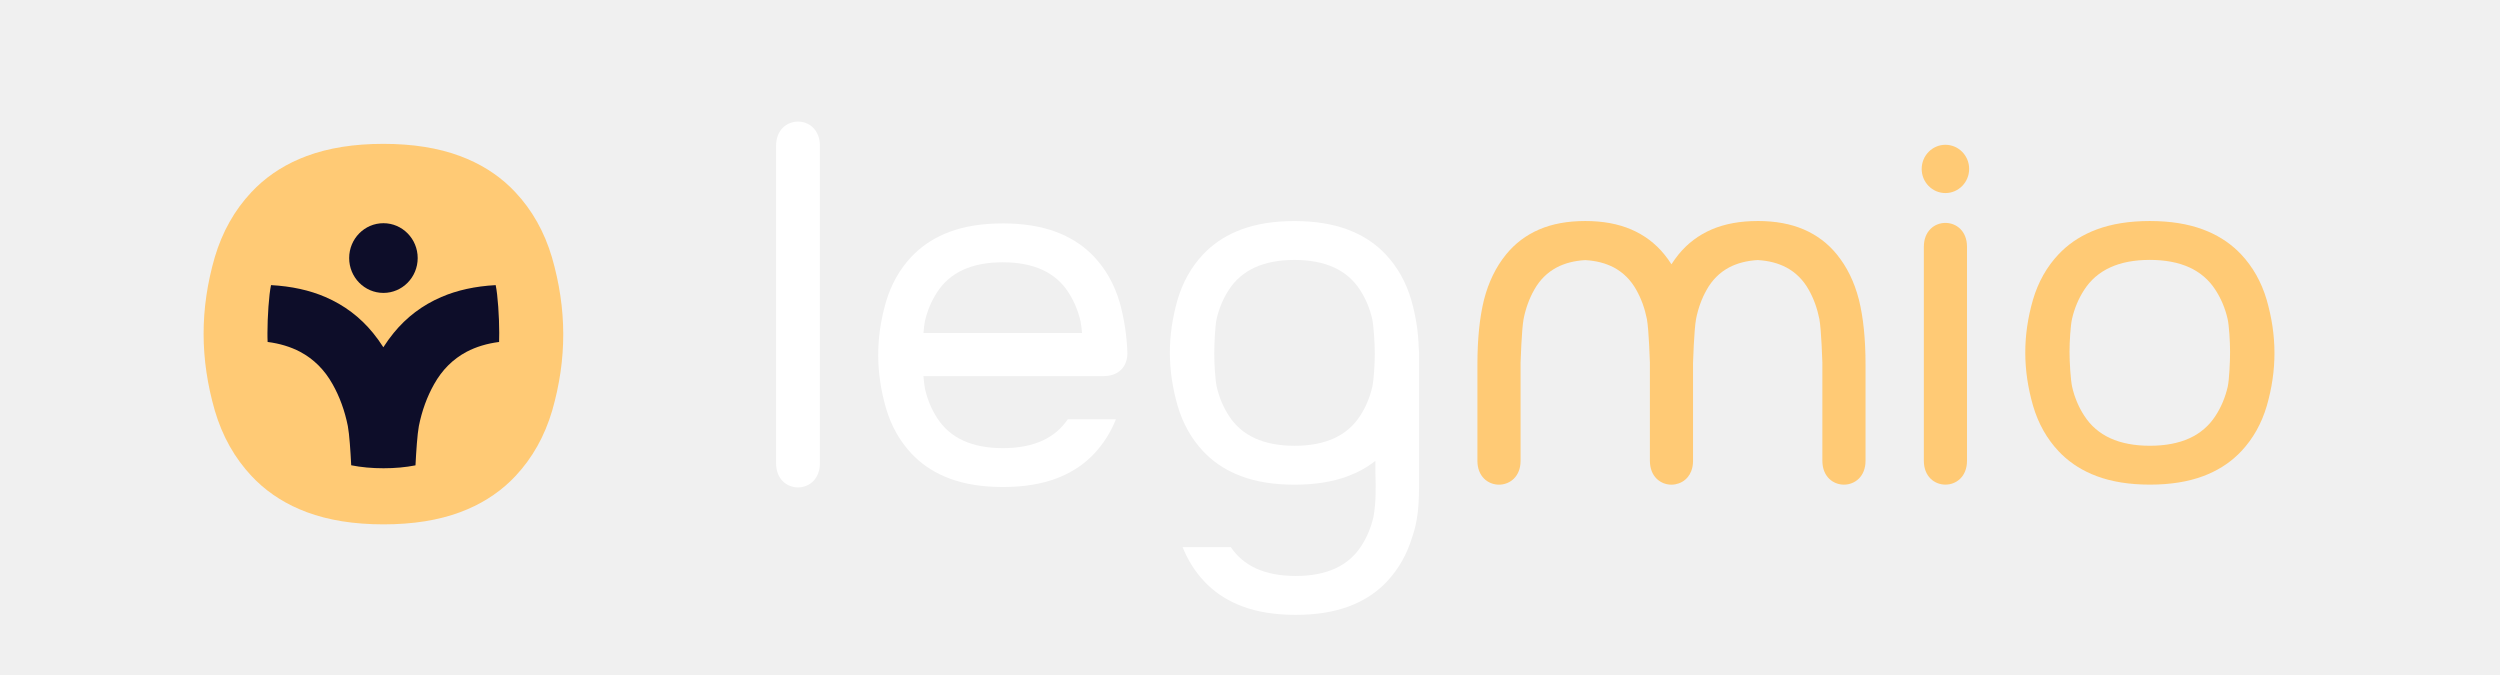
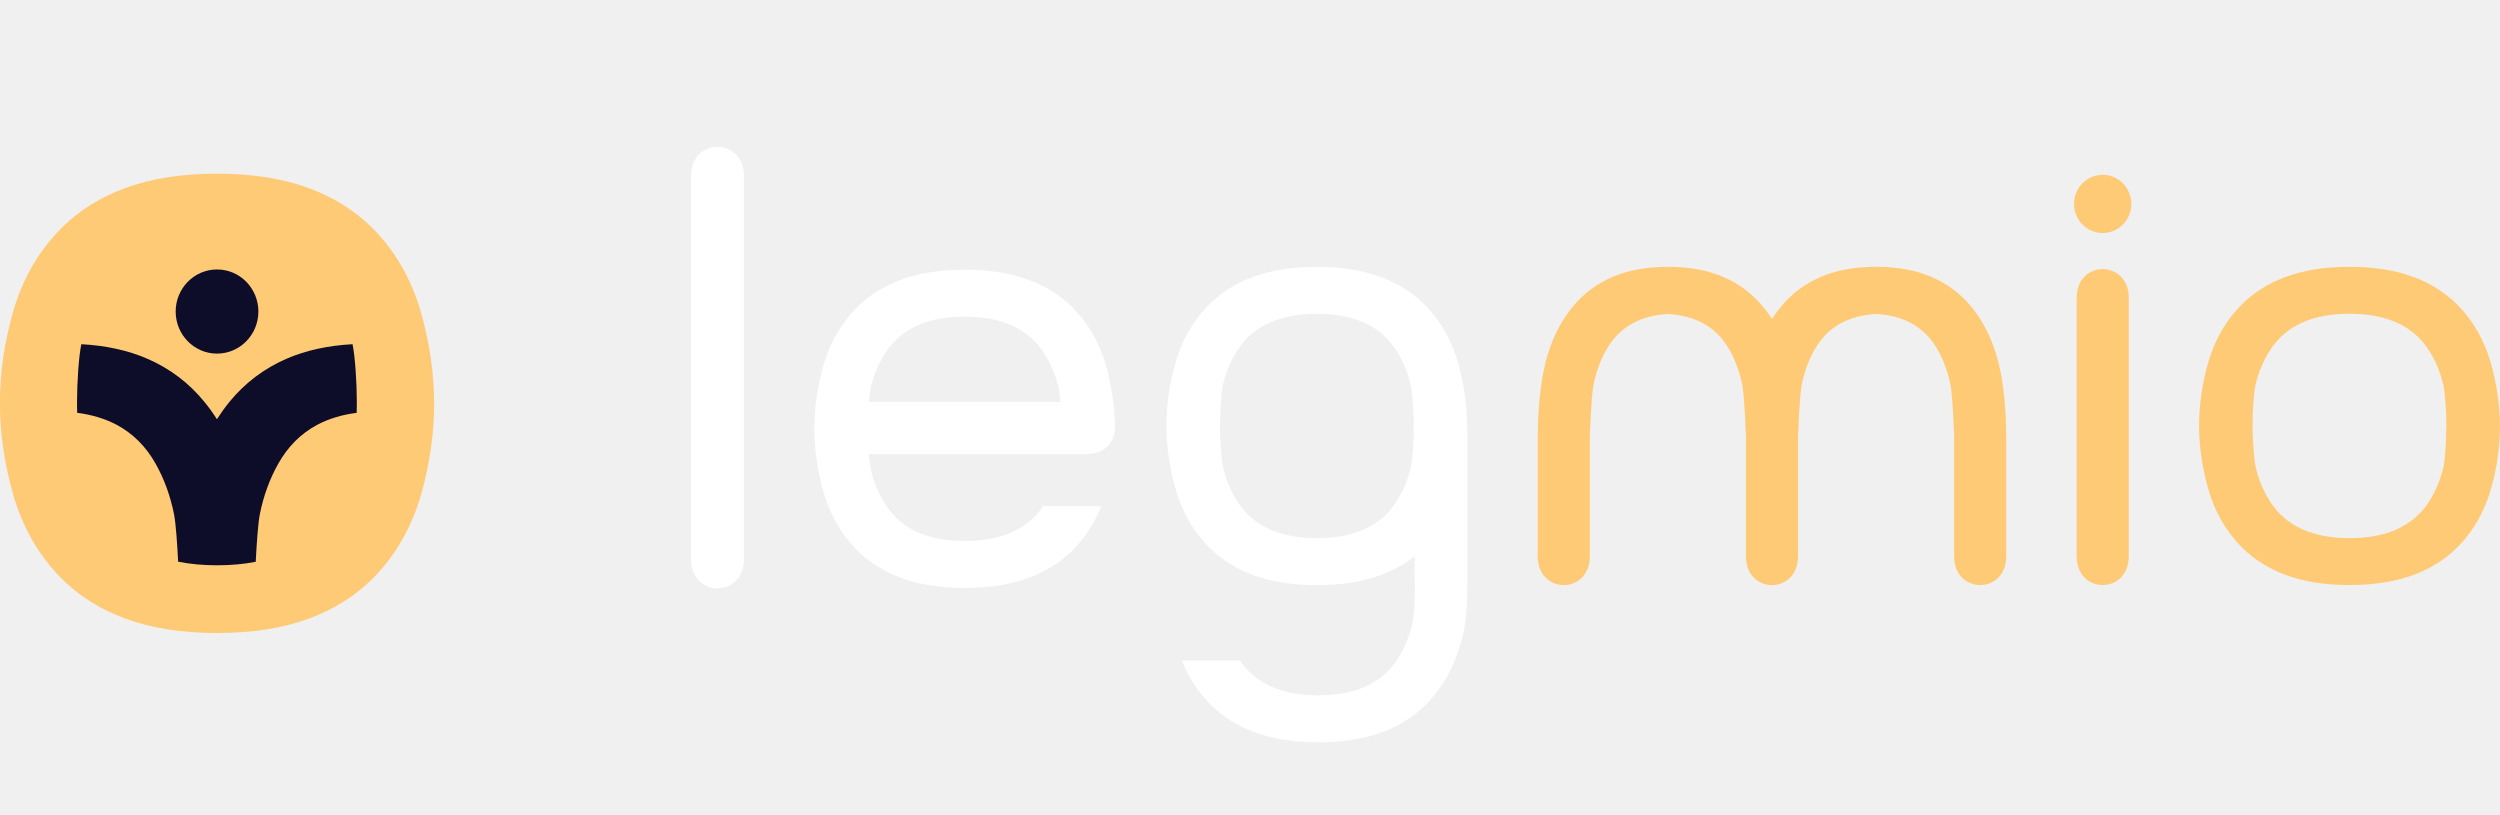
- <svg xmlns="http://www.w3.org/2000/svg" width="188.556mm" height="50.862mm" viewBox="0 0 188.556 50.862" version="1.1" id="svg1" xml:space="preserve">
+ <svg xmlns="http://www.w3.org/2000/svg" width="156.19mm" height="50.862mm" viewBox="15.36 0 156.19 50.862" version="1.1" id="svg1" xml:space="preserve">
  <defs id="defs1">
    <linearGradient id="swatch6">
      <stop style="stop-color:#0d0d29;stop-opacity:1;" offset="0" id="stop6" />
    </linearGradient>
  </defs>
  <g id="layer1" transform="translate(-8.386169,-205.7285)">
    <g id="g1-3-6-9-3-0-9-8" transform="matrix(1.235619,0,0,1.235619,-82.38848,-100.6652)" />
    <g id="g1-3-8-9-52" transform="matrix(1.180921,0.2510126,-0.2510126,1.180921,-75.63569,145.7428)">
      <g id="path8-1-3-2-5-7-4-0-6-6-2-7-4-3-4-8-9-5-6-9-0-5-0-7-7-9-5-5-5-6-6-7-0-1-7" style="opacity:1" transform="translate(-0.4287265,0.09112863)" />
    </g>
    <g id="g1-3-6-9-3-0-9-7-8-0" transform="matrix(1.235619,0,0,1.235619,-131.1406,-400.2302)" />
    <g id="g1-3-6-9-3-0-9-7-8-4" transform="matrix(1.235619,0,0,1.235619,-44.35729,-358.426)" />
    <g id="g1-3-6-9-3-0-9-7-4-2-1" transform="matrix(3.285014,0,0,3.285014,-447.8855,-386.7616)" style="fill:#ffffff" />
    <g id="g1-3-8-9-52-8-0" transform="matrix(1.1761,0.2727098,-0.2727098,1.1761,211.7682,514.4561)" style="fill:#ffffff;fill-opacity:1">
      <g id="path8-1-3-2-5-7-4-0-6-6-2-7-4-3-4-8-9-5-6-9-0-5-0-7-7-9-5-5-5-6-6-7-0-1-7-1-6" style="opacity:1;fill:#ffffff;fill-opacity:1" transform="rotate(-0.4594395,-342.2504,-20.9259)" />
    </g>
    <g id="g1-3-8-9-52-8-1-5" transform="matrix(1.096811,0.5045679,-0.5045679,1.096811,234.9534,609.3012)" style="stroke:#244c5a;stroke-width:0.503;stroke-dasharray:none;stroke-opacity:1" />
    <g id="g8-9-4" transform="translate(-1712.042,-1386.628)">
      <path id="text8-8-9-1-3-1-0-0-4-8-4-2-4-8-2-4-5-1-7-0-1-4-1-2-9-2-6-7-1-6-1-5-8-9-9-7-2-5-0-1-0" style="font-size:74.03px;font-family:Verdana;-inkscape-font-specification:Verdana;text-align:center;text-anchor:middle;fill:#ffffff;fill-opacity:1;stroke-width:1.36;stroke-linecap:round;stroke-linejoin:round;paint-order:stroke markers fill" d="m 1796.056,1609.207 c -1.534,0 -2.871,0.212 -4.011,0.638 -1.024,0.382 -1.902,0.927 -2.634,1.634 -0.083,0.08 -0.163,0.161 -0.242,0.245 -0.888,0.943 -1.529,2.082 -1.923,3.415 -0.784,2.726 -0.768,5.317 0.01,8.017 0.395,1.334 1.036,2.472 1.923,3.415 0.079,0.084 0.16,0.166 0.243,0.246 v 5e-4 c 0.732,0.707 1.61,1.251 2.634,1.633 1.14,0.425 2.477,0.638 4.011,0.638 1.534,0 2.871,-0.212 4.011,-0.638 1.024,-0.382 1.902,-0.927 2.634,-1.633 v -5e-4 c 0.083,-0.08 0.164,-0.162 0.243,-0.246 0.699,-0.743 1.246,-1.606 1.639,-2.592 h -3.632 c -0.477,0.707 -1.111,1.243 -1.903,1.608 -0.833,0.38 -1.83,0.57 -2.991,0.57 -1.162,0 -2.159,-0.19 -2.992,-0.57 -0.822,-0.379 -1.474,-0.942 -1.956,-1.69 -0.427,-0.655 -0.735,-1.386 -0.921,-2.191 -0.049,-0.226 -0.091,-0.584 -0.123,-0.983 h 6.763 c 10e-4,10e-5 0.011,10e-5 0.011,0 h 4.83 1.977 c 1.153,0 1.79,-0.713 1.802,-1.706 -0.033,-1.219 -0.231,-2.635 -0.589,-3.879 -0.395,-1.334 -1.035,-2.473 -1.923,-3.415 -0.079,-0.084 -0.16,-0.166 -0.243,-0.245 -0.732,-0.707 -1.61,-1.252 -2.634,-1.634 -1.14,-0.425 -2.477,-0.638 -4.011,-0.638 z m 0,2.932 c 1.162,0 2.159,0.19 2.992,0.569 0.822,0.379 1.474,0.943 1.956,1.69 0.427,0.655 0.735,1.385 0.921,2.19 0.043,0.197 0.107,0.763 0.113,0.882 h -0.361 -4.831 -6.767 c 0.028,-0.365 0.065,-0.685 0.107,-0.882 0.186,-0.805 0.493,-1.535 0.921,-2.19 0.482,-0.747 1.135,-1.31 1.956,-1.69 0.833,-0.379 1.83,-0.569 2.991,-0.569 z" />
      <path id="text8-8-9-1-3-1-0-0-4-8-4-2-4-8-2-4-5-1-7-0-1-4-1-2-9-2-6-7-1-6-1-5-8-9-9-7-2-9-5-0-6-5" style="font-size:74.03px;font-family:Verdana;-inkscape-font-specification:Verdana;text-align:center;text-anchor:middle;fill:#ffffff;fill-opacity:1;stroke-width:0.858;stroke-linecap:round;stroke-linejoin:round;paint-order:stroke markers fill" d="m 338.455,686.592 c -0.968,0 -1.813,0.134 -2.532,0.403 -0.646,0.241 -1.201,0.585 -1.663,1.031 -0.052,0.051 -0.103,0.102 -0.153,0.155 -0.56,0.595 -0.965,1.314 -1.214,2.156 -0.495,1.721 -0.485,3.357 0.006,5.061 0.249,0.842 0.654,1.56 1.214,2.156 0.05,0.053 0.101,0.105 0.153,0.155 v 3.1e-4 c 0.462,0.446 1.016,0.79 1.662,1.031 0.719,0.269 1.563,0.403 2.532,0.403 0.968,0 1.812,-0.134 2.532,-0.403 0.493,-0.184 0.932,-0.428 1.318,-0.731 v 0.529 c 0.023,0.723 0.037,1.432 -0.091,2.142 -0.118,0.508 -0.312,0.969 -0.581,1.383 -0.304,0.472 -0.716,0.827 -1.235,1.067 -0.526,0.24 -1.155,0.359 -1.888,0.359 -0.733,0 -1.363,-0.12 -1.888,-0.359 -0.5,-0.231 -0.9,-0.569 -1.201,-1.015 h -2.293 c 0.248,0.622 0.593,1.167 1.034,1.636 0.05,0.053 0.101,0.105 0.153,0.155 v 3.1e-4 c 0.462,0.446 1.016,0.79 1.663,1.031 0.719,0.269 1.563,0.403 2.532,0.403 0.969,0 1.813,-0.134 2.532,-0.403 0.646,-0.241 1.2,-0.585 1.662,-1.031 v -3.1e-4 c 0.052,-0.051 0.103,-0.102 0.153,-0.155 0.56,-0.595 0.965,-1.314 1.214,-2.155 0.349,-0.994 0.313,-2.021 0.313,-3.056 v -0.008 -5.686 c 0,-0.07 -0.006,-0.136 -0.014,-0.2 -0.021,-0.762 -0.134,-1.526 -0.359,-2.309 -0.249,-0.842 -0.654,-1.561 -1.214,-2.156 -0.05,-0.053 -0.101,-0.104 -0.153,-0.155 -0.462,-0.446 -1.016,-0.79 -1.663,-1.031 -0.719,-0.269 -1.563,-0.403 -2.532,-0.403 z m 0,1.851 c 0.733,0 1.363,0.12 1.888,0.359 0.519,0.239 0.931,0.595 1.235,1.067 0.27,0.414 0.464,0.874 0.581,1.382 0.07,0.32 0.123,1.153 0.123,1.661 0,0.508 -0.048,1.25 -0.117,1.57 -0.118,0.508 -0.312,0.969 -0.581,1.383 -0.304,0.472 -0.716,0.827 -1.235,1.067 -0.526,0.24 -1.155,0.359 -1.888,0.359 -0.733,0 -1.363,-0.12 -1.888,-0.359 -0.519,-0.239 -0.931,-0.595 -1.235,-1.067 -0.27,-0.414 -0.464,-0.875 -0.581,-1.383 -0.07,-0.32 -0.117,-1.062 -0.117,-1.57 0,-0.508 0.042,-1.341 0.112,-1.661 0.118,-0.508 0.312,-0.969 0.581,-1.382 0.304,-0.472 0.716,-0.827 1.235,-1.067 0.526,-0.239 1.155,-0.359 1.888,-0.359 z" transform="matrix(1.584208,0,0,1.584208,1281.872,521.3247)" />
      <path id="text8-8-9-1-3-1-0-0-4-8-4-2-4-8-2-4-5-1-7-0-8-5-6-6-4-4-2-4-8-8-8-6-2-6-2-9" style="font-size:74.03px;font-family:Verdana;-inkscape-font-specification:Verdana;text-align:center;text-anchor:middle;fill:#ffca75;fill-opacity:1;stroke-width:0.858;stroke-linecap:round;stroke-linejoin:round;paint-order:stroke markers fill" d="m 369.449,699.14 c -0.514,0 -1.027,-0.379 -1.027,-1.137 v -2.582 -1.504 c 0,0 0,-0.006 0,-0.007 v -6.093 c 0,-1.516 2.055,-1.516 2.055,0 v 6.1 1.504 2.582 c 0,0.758 -0.514,1.137 -1.027,1.137 z" transform="matrix(1.584208,0,0,1.584208,1281.872,521.3247)" />
      <path id="path10-9-0-0-0-4-6-5-7-3-1-7-8-2-1-5-4-5-0-2-2-5-1-6-2-9-8-9-4-2-1-5-7-7-6" style="font-size:74.03px;font-family:Verdana;-inkscape-font-specification:Verdana;text-align:center;text-anchor:middle;fill:#ffca75;fill-opacity:1;stroke-width:0.799;stroke-linecap:round;stroke-linejoin:round;paint-order:stroke markers fill" d="m 360.512,686.589 c 0.839,0 1.57,0.134 2.194,0.403 0.623,0.269 1.148,0.664 1.573,1.187 0.485,0.595 0.836,1.314 1.052,2.156 0.21,0.842 0.315,1.876 0.315,3.103 v 4.566 c 0,1.516 -2.055,1.516 -2.055,0 v -4.675 c 0,0 -0.048,-1.571 -0.144,-2.079 -0.102,-0.508 -0.27,-0.969 -0.503,-1.383 -0.264,-0.472 -0.621,-0.828 -1.07,-1.067 -0.389,-0.204 -0.842,-0.321 -1.362,-0.351 -0.519,0.03 -0.973,0.147 -1.361,0.351 -0.45,0.239 -0.806,0.595 -1.07,1.067 -0.234,0.414 -0.402,0.875 -0.503,1.383 -0.096,0.508 -0.144,2.079 -0.144,2.079 v 0.109 4.566 c 0,0.189 -0.032,0.355 -0.088,0.498 -0.042,0.107 -0.098,0.2 -0.164,0.28 -0.154,0.187 -0.363,0.3 -0.584,0.342 -0.032,0.006 -0.063,0.011 -0.095,0.013 -0.032,0.006 -0.064,0.006 -0.096,0.006 -0.514,0 -1.027,-0.379 -1.027,-1.137 v -4.566 -0.109 c 0,0 -0.048,-1.571 -0.144,-2.079 -0.102,-0.508 -0.27,-0.969 -0.503,-1.383 -0.264,-0.472 -0.621,-0.827 -1.07,-1.067 -0.389,-0.204 -0.842,-0.321 -1.362,-0.351 -0.519,0.03 -0.973,0.147 -1.361,0.351 -0.45,0.24 -0.807,0.595 -1.07,1.067 -0.234,0.414 -0.402,0.875 -0.503,1.383 -0.096,0.508 -0.144,2.079 -0.144,2.079 v 4.674 c 0,1.516 -2.055,1.516 -2.055,0 v -4.566 c 0,-1.227 0.105,-2.261 0.314,-3.103 0.216,-0.842 0.567,-1.56 1.052,-2.156 0.426,-0.523 0.95,-0.918 1.573,-1.187 0.623,-0.269 1.354,-0.403 2.193,-0.403 0.839,0 1.57,0.134 2.194,0.403 0.623,0.269 1.148,0.664 1.573,1.187 0.122,0.149 0.235,0.306 0.339,0.47 0.105,-0.165 0.218,-0.321 0.339,-0.47 0.426,-0.523 0.95,-0.918 1.573,-1.187 0.623,-0.269 1.354,-0.403 2.193,-0.403 z" transform="matrix(1.584208,0,0,1.584208,1281.872,521.3247)" />
      <path id="text8-8-9-4-9-6-0-8-9-9-6-6-1-4-0-7-8-5-9-24-1-0-8-6-2-9-7-4-2-0-8-8-3-5-2-3" style="font-size:74.03px;font-family:Verdana;-inkscape-font-specification:Verdana;text-align:center;text-anchor:middle;fill:#ffca75;fill-opacity:1;stroke-width:0.858;stroke-linecap:round;stroke-linejoin:round;paint-order:stroke markers fill" d="m 379.18,686.59 c -0.968,0 -1.812,0.134 -2.532,0.403 -0.646,0.241 -1.201,0.585 -1.663,1.031 v 1.9e-4 c -0.052,0.051 -0.103,0.102 -0.153,0.155 -0.56,0.595 -0.965,1.314 -1.214,2.156 -0.49,1.704 -0.49,3.34 0.006,5.06 0.249,0.842 0.654,1.561 1.214,2.156 0.05,0.053 0.101,0.105 0.153,0.155 0.462,0.446 1.016,0.79 1.663,1.031 0.719,0.269 1.563,0.403 2.532,0.403 0.969,0 1.812,-0.134 2.532,-0.403 0.646,-0.241 1.201,-0.585 1.663,-1.031 0.052,-0.051 0.103,-0.102 0.153,-0.155 0.56,-0.595 0.965,-1.314 1.214,-2.156 0.495,-1.721 0.485,-3.356 -0.006,-5.06 -0.249,-0.842 -0.654,-1.56 -1.214,-2.156 -0.05,-0.053 -0.101,-0.105 -0.153,-0.155 0,-6e-5 0,-1.9e-4 0,-1.9e-4 -0.462,-0.446 -1.016,-0.79 -1.663,-1.031 -0.719,-0.269 -1.563,-0.403 -2.532,-0.403 z m 0,1.851 c 0.733,0 1.363,0.12 1.888,0.359 0.519,0.239 0.931,0.595 1.235,1.067 0.27,0.414 0.464,0.875 0.581,1.383 0.07,0.32 0.117,1.062 0.117,1.57 0,0.508 -0.042,1.341 -0.112,1.661 -0.118,0.508 -0.311,0.969 -0.581,1.383 -0.304,0.472 -0.716,0.827 -1.235,1.067 -0.526,0.239 -1.155,0.359 -1.888,0.359 -0.733,0 -1.363,-0.12 -1.888,-0.359 -0.519,-0.239 -0.931,-0.595 -1.235,-1.067 -0.27,-0.414 -0.464,-0.875 -0.581,-1.383 -0.07,-0.32 -0.123,-1.153 -0.123,-1.661 0,-0.508 0.048,-1.25 0.118,-1.57 0.118,-0.508 0.311,-0.969 0.581,-1.383 0.304,-0.472 0.716,-0.827 1.235,-1.067 0.526,-0.24 1.155,-0.359 1.888,-0.359 z" transform="matrix(1.584208,0,0,1.584208,1281.872,521.3247)" />
      <ellipse style="fill:#ffca75;fill-opacity:1;stroke:none;stroke-width:0.411;stroke-linecap:round;stroke-linejoin:round;stroke-dasharray:none;stroke-opacity:1;paint-order:stroke markers fill" id="path12-3-5-5-1-5-7-9-0-1-3-3-1-8-19-0-2-3-9-3-5-9-7-7-9-2-6-0-7-4" cx="369.449" cy="684.11" rx="1.13" ry="1.149" transform="matrix(1.584208,0,0,1.584208,1281.872,521.3247)" />
      <g id="g6-2-8-4-5-2" transform="translate(304.2841,848.7498)">
        <path id="text8-8-9-4-9-6-0-8-9-9-6-6-1-4-0-7-8-5-9-24-1-0-8-6-2-9-7-4-5-1-5-8-9-1-9-6-3-5-1-8" style="font-size:74.03px;font-family:Verdana;-inkscape-font-specification:Verdana;text-align:center;text-anchor:middle;fill:#ffca75;fill-opacity:1;stroke-width:1.963;stroke-linecap:round;stroke-linejoin:round;paint-order:stroke markers fill" d="m 1445.057,754.456 c -2.215,0 -4.144,0.307 -5.79,0.921 -1.478,0.552 -2.745,1.338 -3.802,2.358 v 4.6e-4 c -0.12,0.115 -0.236,0.234 -0.35,0.355 -1.281,1.361 -2.206,3.004 -2.776,4.929 -1.121,3.897 -1.12,7.637 0.012,11.572 0.57,1.925 1.495,3.569 2.776,4.93 0.114,0.121 0.231,0.24 0.35,0.355 1.057,1.021 2.324,1.807 3.802,2.358 1.645,0.614 3.575,0.921 5.79,0.921 2.215,0 4.144,-0.307 5.79,-0.921 1.478,-0.552 2.745,-1.338 3.802,-2.358 0.12,-0.115 0.236,-0.234 0.35,-0.355 1.281,-1.361 2.206,-3.005 2.776,-4.93 1.132,-3.935 1.109,-7.675 -0.012,-11.572 -0.57,-1.925 -1.494,-3.568 -2.776,-4.929 -0.114,-0.121 -0.231,-0.24 -0.35,-0.355 0,-1.6e-4 -10e-5,-4.6e-4 0,-4.6e-4 -1.057,-1.021 -2.324,-1.807 -3.802,-2.358 -1.645,-0.614 -3.575,-0.921 -5.79,-0.921 z" />
        <path id="path10-9-0-0-0-4-6-5-7-3-1-7-8-2-1-5-4-5-0-2-2-5-1-6-2-9-8-4-2-9-6-6-2-5-7-0-3-8" style="font-size:74.03px;font-family:Verdana;-inkscape-font-specification:Verdana;text-align:center;text-anchor:middle;fill:#0d0d29;fill-opacity:1;stroke-width:1.827;stroke-linecap:round;stroke-linejoin:round;paint-order:stroke markers fill" d="m 1436.585,765.111 c -0.159,0.732 -0.269,2.429 -0.269,3.591 0,0.211 0,0.447 0.012,0.696 0.916,0.117 1.733,0.365 2.453,0.743 1.028,0.548 1.844,1.361 2.447,2.44 0.534,0.946 0.918,2 1.151,3.162 0.115,0.608 0.2,1.88 0.254,2.956 0.747,0.15 1.559,0.225 2.436,0.225 0.867,0 1.671,-0.073 2.412,-0.22 0.055,-1.077 0.14,-2.352 0.254,-2.96 0.233,-1.162 0.617,-2.216 1.151,-3.162 0.603,-1.079 1.419,-1.892 2.447,-2.44 0.72,-0.379 1.538,-0.626 2.454,-0.743 0.01,-0.249 0.01,-0.485 0.01,-0.697 0,-1.162 -0.108,-2.859 -0.268,-3.591 -1.539,0.084 -2.905,0.383 -4.098,0.897 -1.425,0.614 -2.624,1.519 -3.598,2.714 -0.278,0.341 -0.536,0.7 -0.776,1.076 -0.239,-0.376 -0.498,-0.735 -0.776,-1.076 -0.973,-1.195 -2.172,-2.1 -3.598,-2.714 -1.193,-0.514 -2.559,-0.813 -4.098,-0.897 z" />
        <ellipse style="fill:#0d0d29;fill-opacity:1;stroke:none;stroke-width:0.939;stroke-linecap:round;stroke-linejoin:round;stroke-dasharray:none;stroke-opacity:1;paint-order:stroke markers fill" id="path12-3-5-5-1-5-7-9-0-1-3-3-1-8-19-0-2-3-9-3-5-9-5-6-0-3-4-5-7-1-1-9-7" cx="1445.063" cy="763.07" rx="2.584" ry="2.629" />
      </g>
    </g>
    <path id="text8-8-9-1-3-1-0-0-8-2-5-8-32-8-5-0-7-3-7-4-6-1-1-8" style="font-size:74.03px;font-family:Verdana;-inkscape-font-specification:Verdana;text-align:center;text-anchor:middle;fill:#ffffff;fill-opacity:1;stroke-width:1.381;stroke-linecap:round;stroke-linejoin:round;paint-order:stroke markers fill" d="m 68.572,214.9 c -0.827,0 -1.653,0.61 -1.653,1.83 v 4.156 2.42 c 0,0 0,0.01 0,0.011 V 240.66 c 0,2.44 3.306,2.44 3.306,0 v -17.356 -2.42 -4.156 c 0,-1.22 -0.827,-1.83 -1.653,-1.83 z" />
  </g>
</svg>
